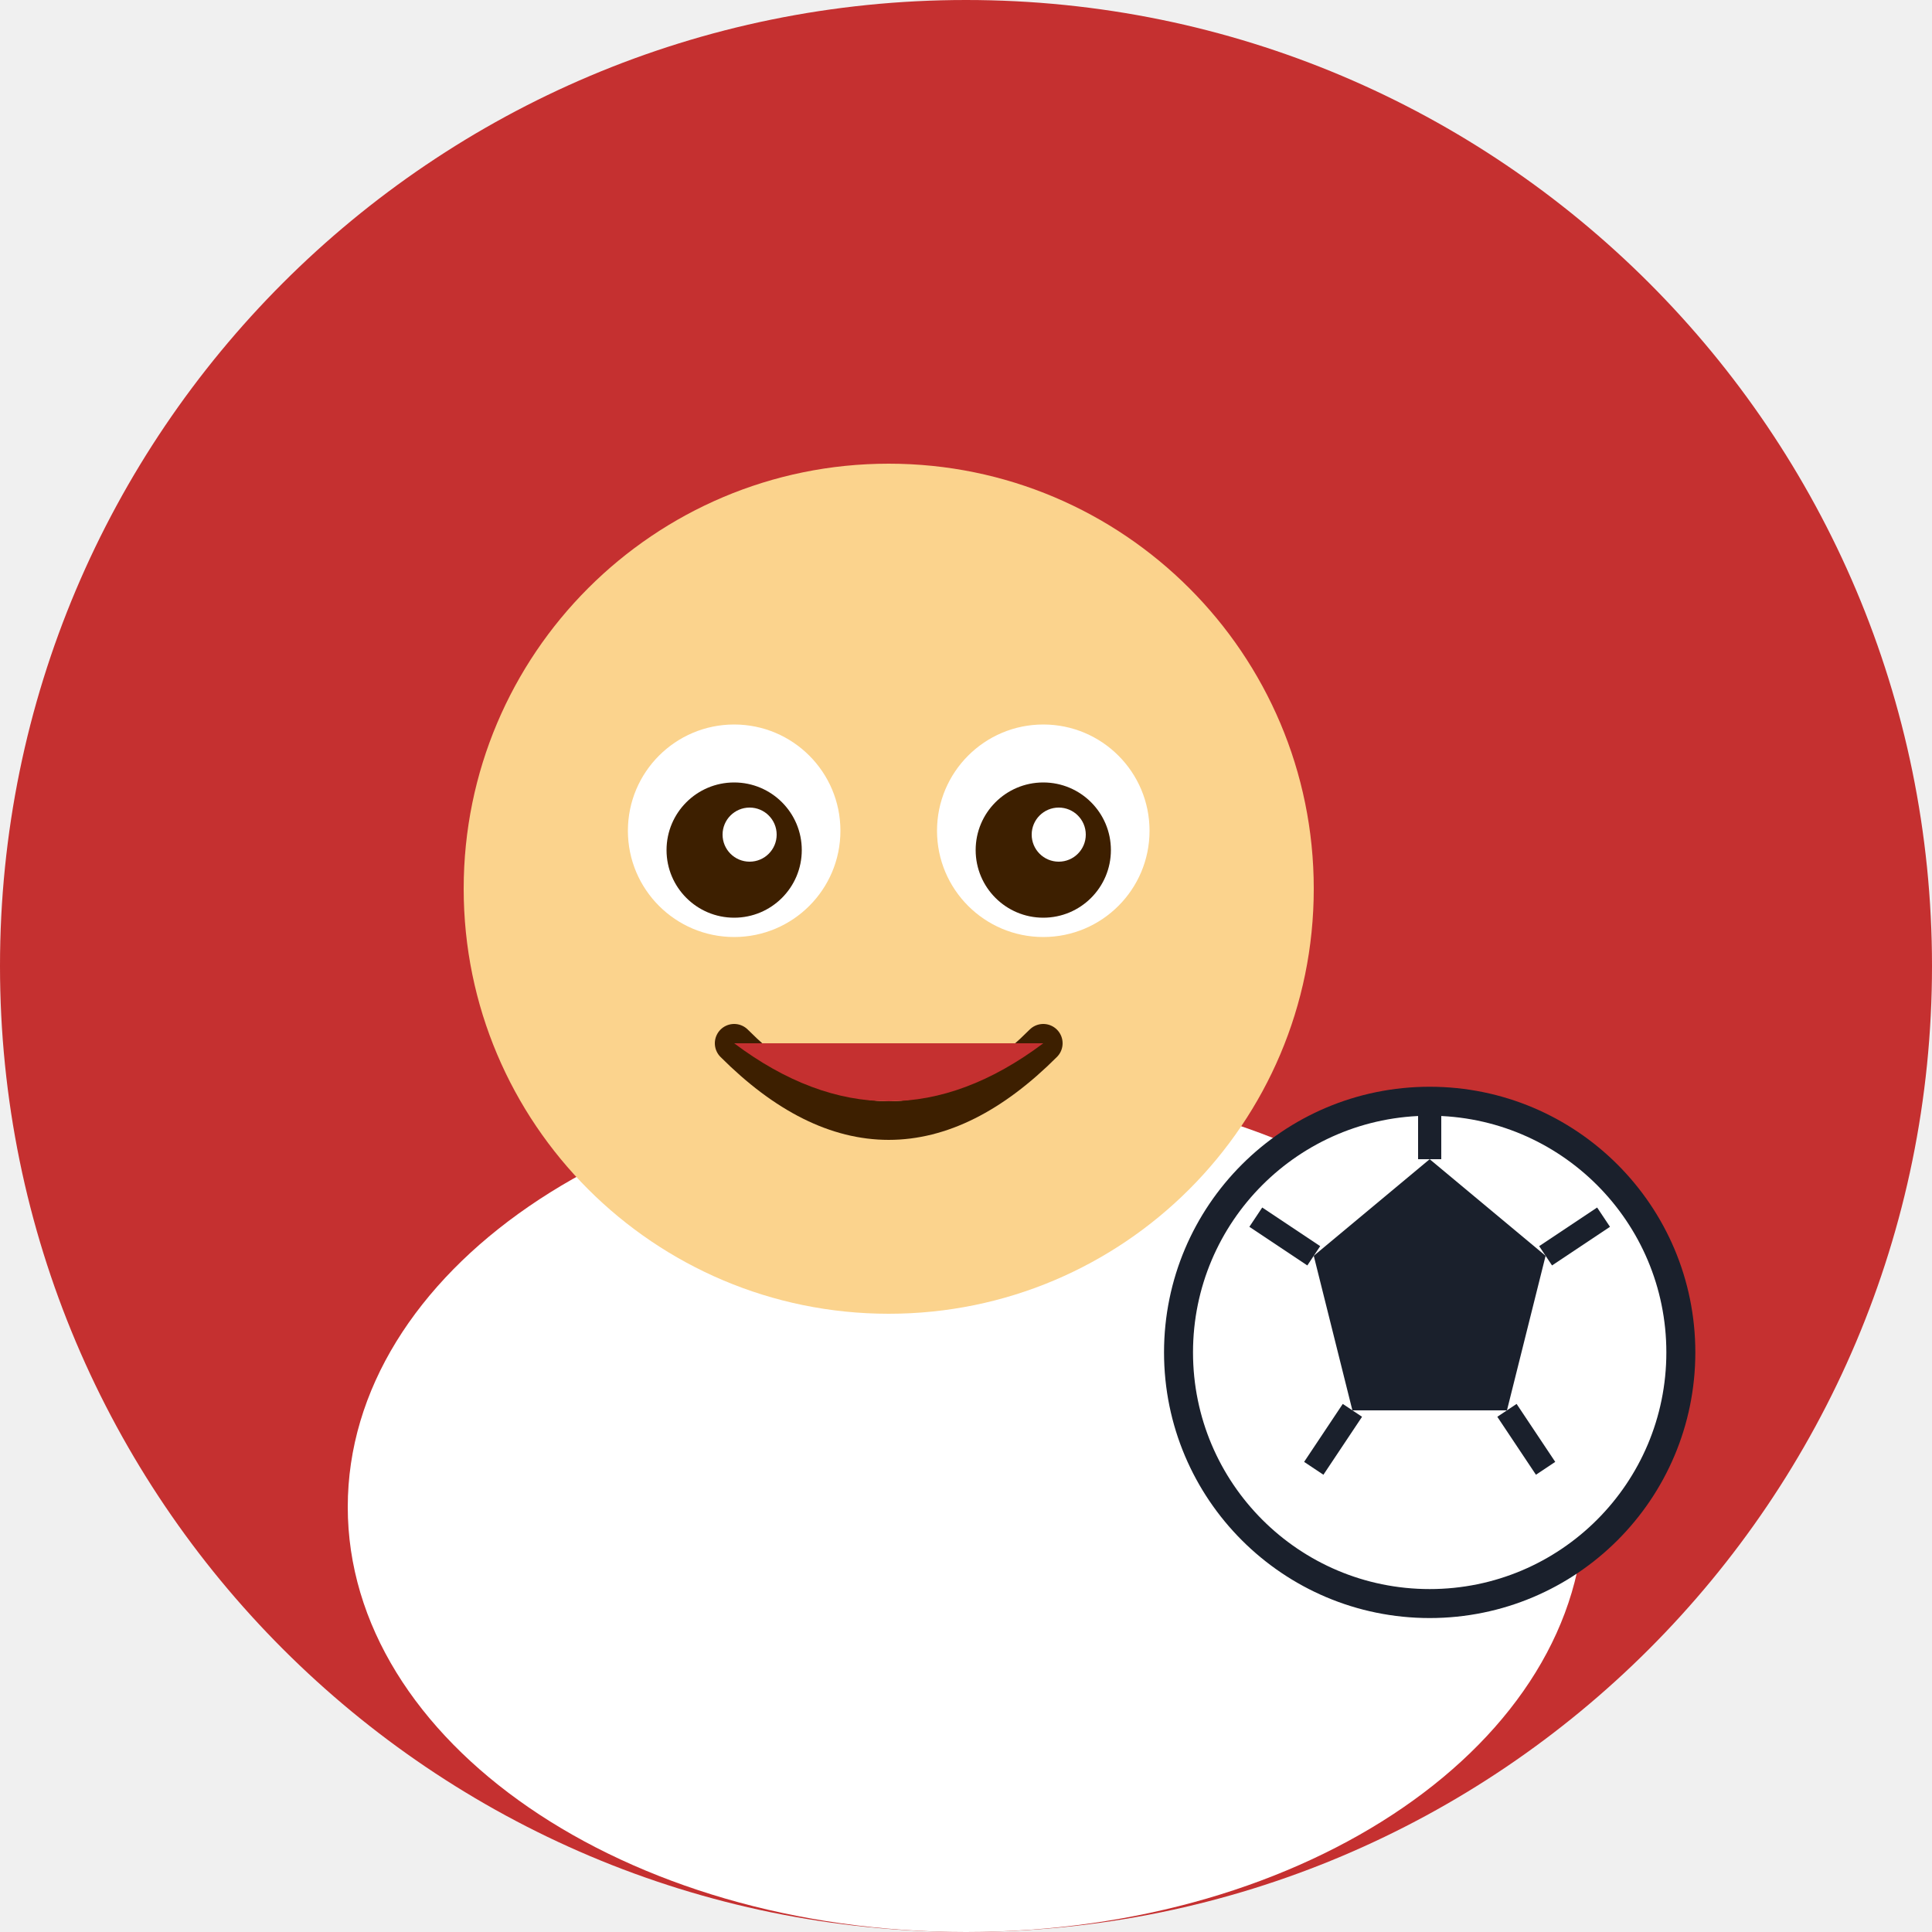
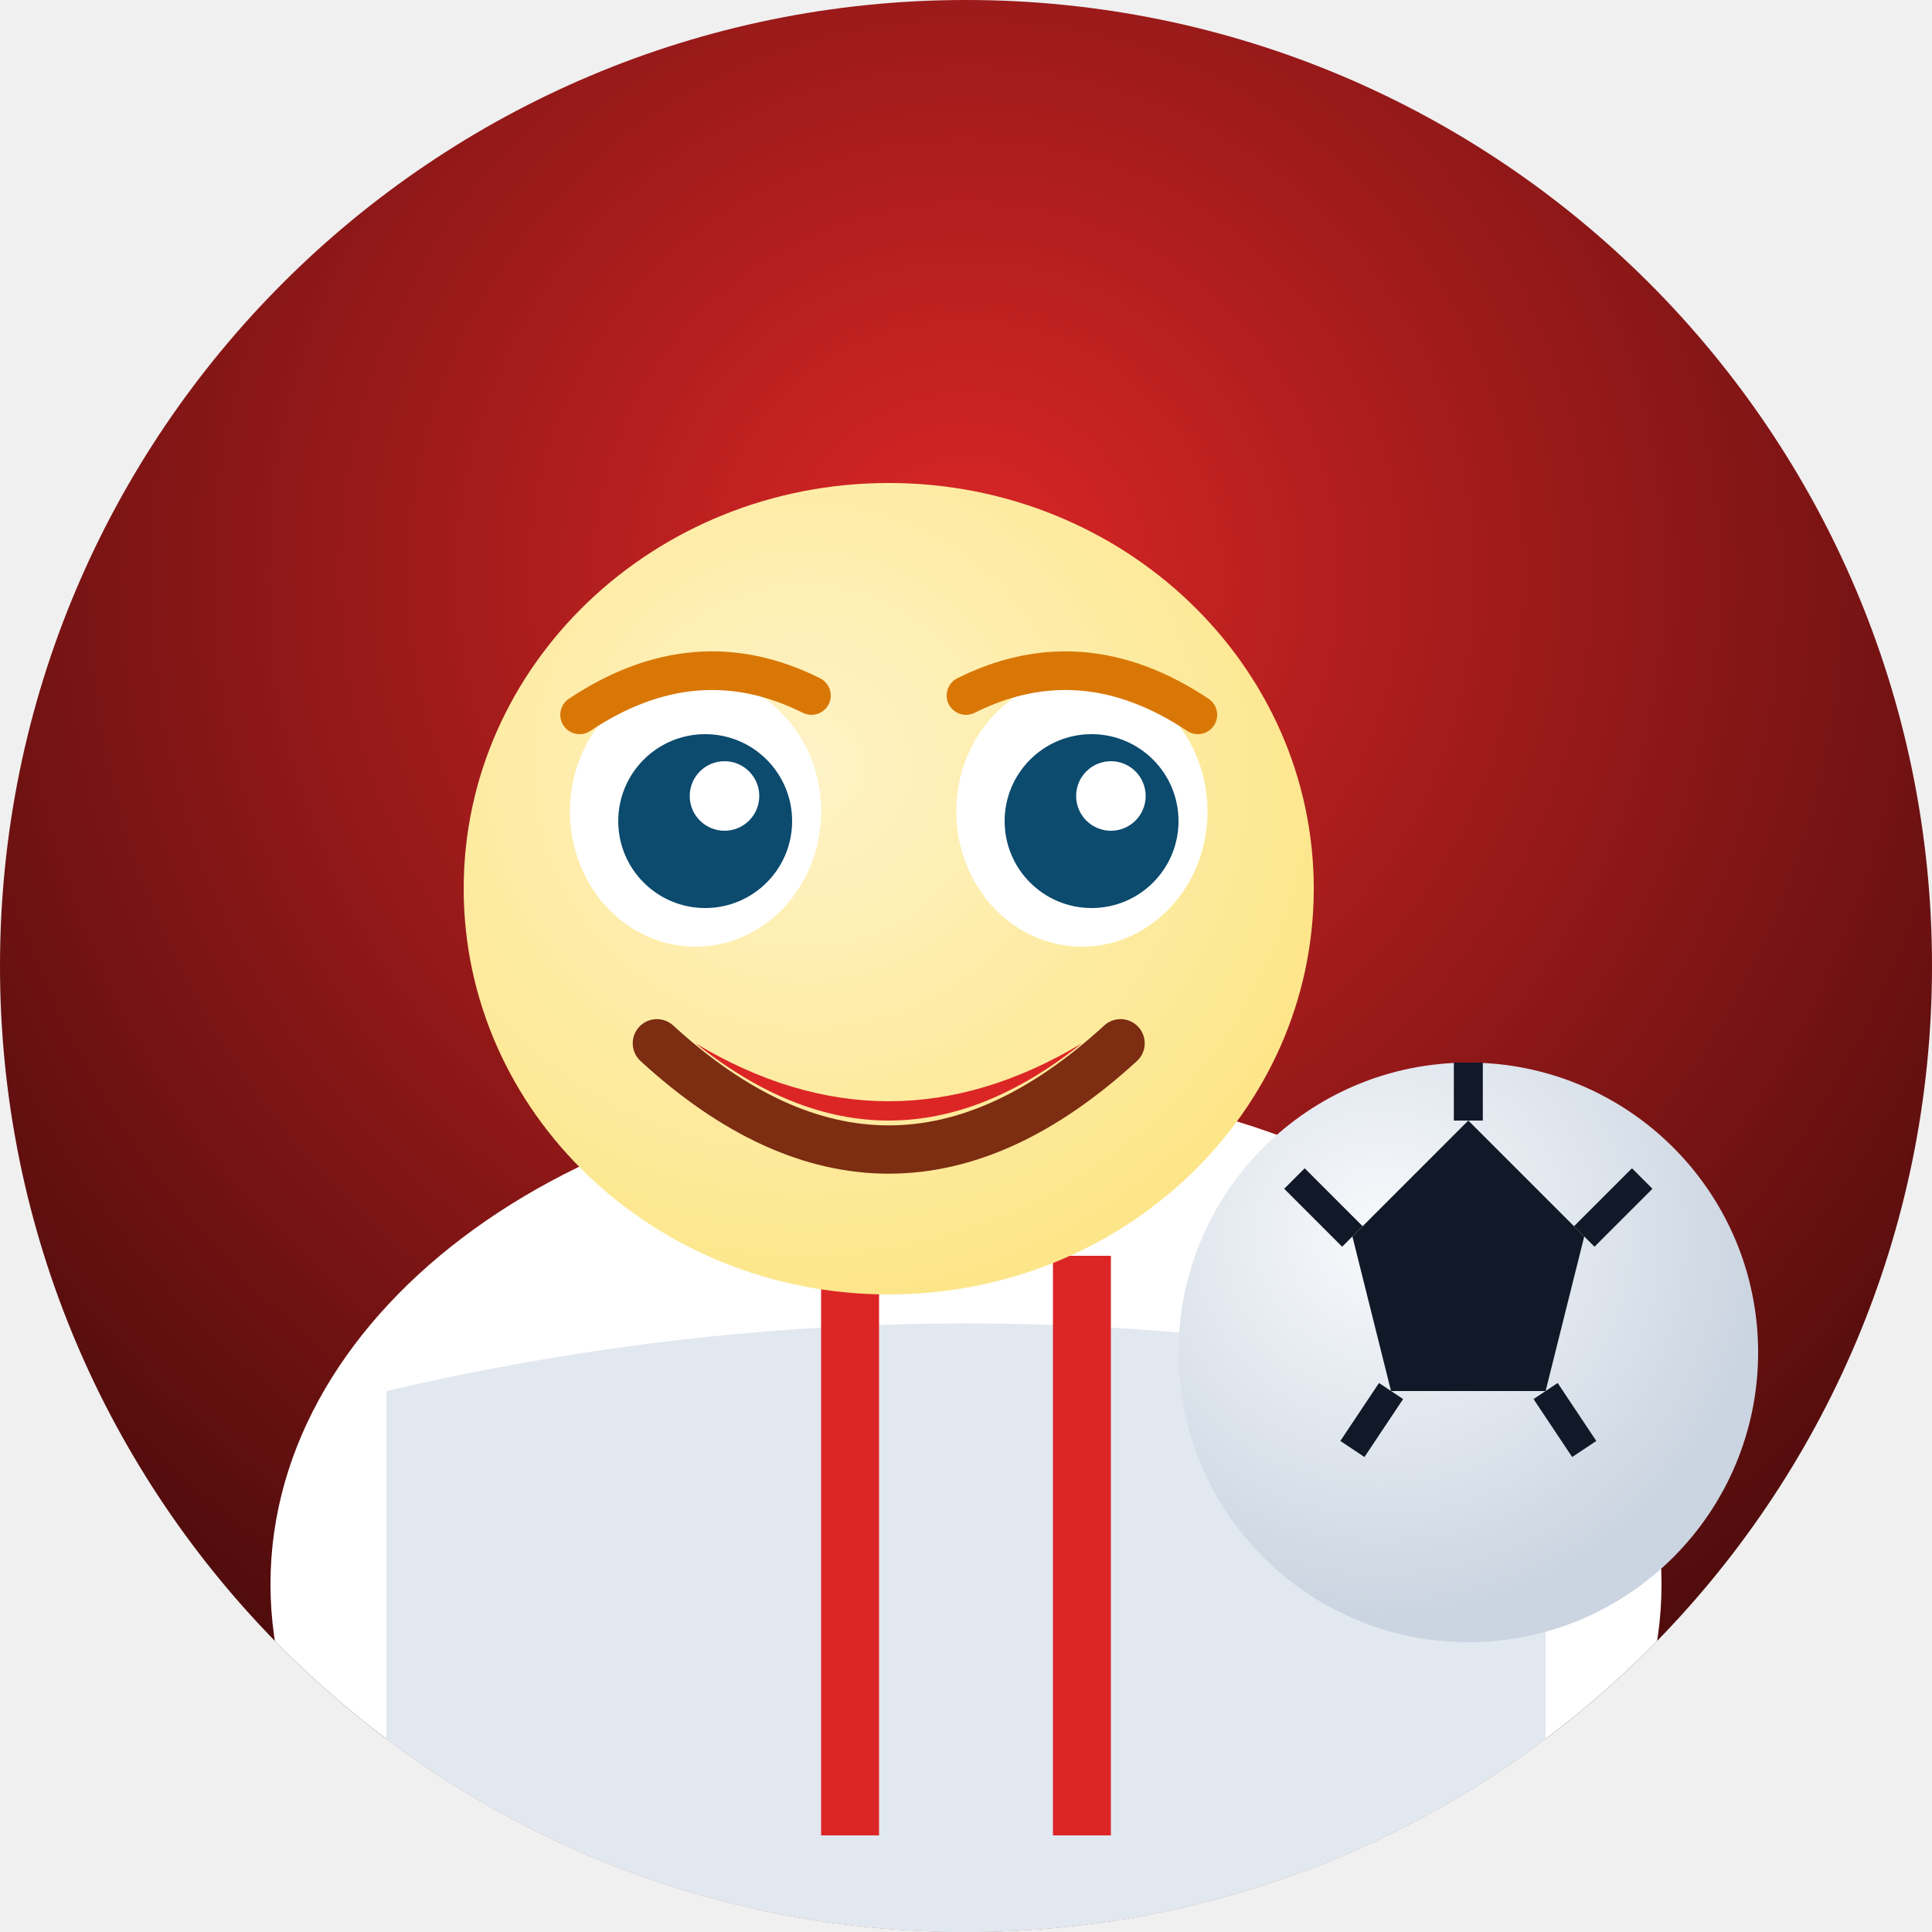
<svg xmlns="http://www.w3.org/2000/svg" viewBox="0 0 100 100">
-   <circle cx="50" cy="50" r="50" fill="#c53030" />
-   <ellipse cx="50" cy="78" rx="32" ry="22" fill="#fff" />
-   <circle cx="74" cy="70" r="13" fill="#fff" />
-   <circle cx="74" cy="70" r="13" fill="none" stroke="#1a202c" stroke-width="1.5" />
-   <polygon points="74,60 68,65 70,73 78,73 80,65" fill="#1a202c" />
-   <line x1="74" y1="60" x2="74" y2="57" stroke="#1a202c" stroke-width="1.2" />
-   <line x1="68" y1="65" x2="65" y2="63" stroke="#1a202c" stroke-width="1.2" />
-   <line x1="80" y1="65" x2="83" y2="63" stroke="#1a202c" stroke-width="1.2" />
-   <line x1="70" y1="73" x2="68" y2="76" stroke="#1a202c" stroke-width="1.2" />
-   <line x1="78" y1="73" x2="80" y2="76" stroke="#1a202c" stroke-width="1.2" />
-   <circle cx="46" cy="46" r="22" fill="#fbd38d" />
-   <circle cx="38" cy="43" r="5.5" fill="#fff" />
-   <circle cx="54" cy="43" r="5.5" fill="#fff" />
-   <circle cx="38" cy="44" r="3.5" fill="#3d1f00" />
-   <circle cx="54" cy="44" r="3.5" fill="#3d1f00" />
-   <circle cx="38.8" cy="43.2" r="1.4" fill="#fff" />
-   <circle cx="54.8" cy="43.2" r="1.4" fill="#fff" />
-   <path d="M38 54 Q46 62 54 54" stroke="#3d1f00" stroke-width="2" fill="none" stroke-linecap="round" />
-   <path d="M38 54 Q46 60 54 54" fill="#c53030" />
+   <defs>
+     <clipPath id="c">
+       <circle cx="50" cy="50" r="50" />
+     </clipPath>
+     <radialGradient id="bg" cx="50%" cy="30%" r="70%">
+       <stop offset="0%" stop-color="#DC2626" />
+       <stop offset="100%" stop-color="#450A0A" />
+     </radialGradient>
+     <radialGradient id="face" cx="40%" cy="35%" r="65%">
+       <stop offset="0%" stop-color="#FEF3C7" />
+       <stop offset="100%" stop-color="#FDE68A" />
+     </radialGradient>
+     <radialGradient id="ball" cx="35%" cy="30%" r="65%">
+       <stop offset="0%" stop-color="#F8FAFC" />
+       <stop offset="100%" stop-color="#CBD5E1" />
+     </radialGradient>
+   </defs>
+   <g clip-path="url(#c)">
+     <circle cx="50" cy="50" r="50" fill="url(#bg)" />
+     <ellipse cx="50" cy="82" rx="36" ry="26" fill="#fff" />
+     <path d="M20 72 Q50 65 80 72 L80 100 L20 100Z" fill="#E2E8F0" />
+     <path d="M44 65 L44 95" stroke="#DC2626" stroke-width="3" />
+     <path d="M56 65 L56 95" stroke="#DC2626" stroke-width="3" />
+     <circle cx="76" cy="70" r="15" fill="url(#ball)" />
+     <polygon points="76,58 70,64 72,72 80,72 82,64" fill="#111827" />
+     <line x1="76" y1="58" x2="76" y2="55" stroke="#111827" stroke-width="1.5" />
+     <line x1="70" y1="64" x2="67" y2="61" stroke="#111827" stroke-width="1.5" />
+     <line x1="82" y1="64" x2="85" y2="61" stroke="#111827" stroke-width="1.5" />
+     <line x1="72" y1="72" x2="70" y2="75" stroke="#111827" stroke-width="1.5" />
+     <line x1="80" y1="72" x2="82" y2="75" stroke="#111827" stroke-width="1.5" />
+     <ellipse cx="46" cy="46" rx="22" ry="21" fill="url(#face)" />
+     <ellipse cx="36" cy="42" rx="6.5" ry="7" fill="#fff" />
+     <ellipse cx="56" cy="42" rx="6.5" ry="7" fill="#fff" />
+     <circle cx="36.5" cy="42.5" r="4.5" fill="#0C4A6E" />
+     <circle cx="56.5" cy="42.5" r="4.5" fill="#0C4A6E" />
+     <circle cx="37.5" cy="41.2" r="1.8" fill="#fff" />
+     <circle cx="57.5" cy="41.2" r="1.8" fill="#fff" />
+     <path d="M34 54 Q46 65 58 54" stroke="#7C2D12" stroke-width="2.5" fill="none" stroke-linecap="round" />
+     <path d="M36 54 Q46 62 56 54 Q46 60 36 54Z" fill="#DC2626" />
+     <path d="M30 37 Q36 33 42 36" stroke="#D97706" stroke-width="2" fill="none" stroke-linecap="round" />
+     <path d="M50 36 Q56 33 62 37" stroke="#D97706" stroke-width="2" fill="none" stroke-linecap="round" />
+   </g>
</svg>
